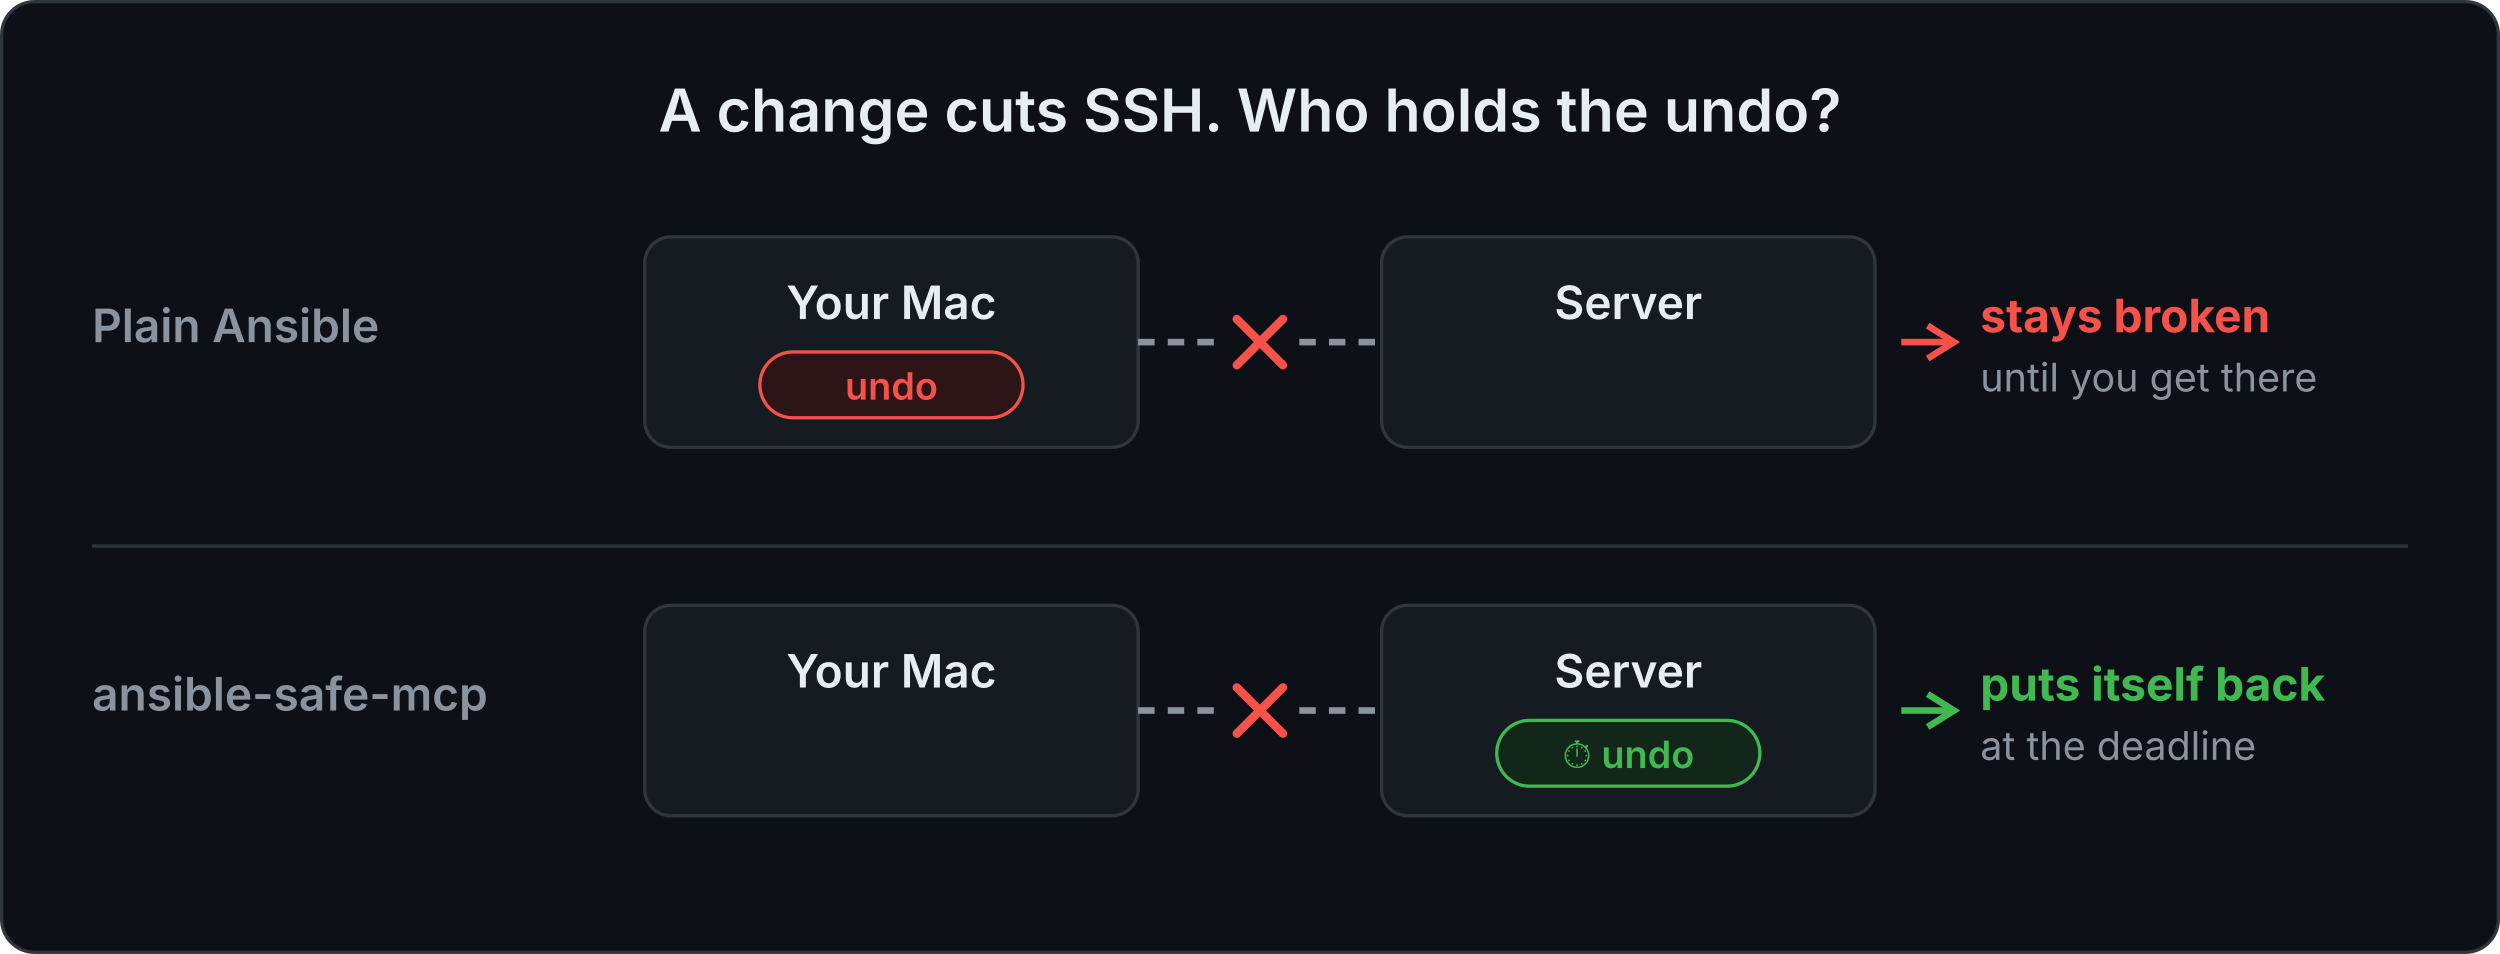
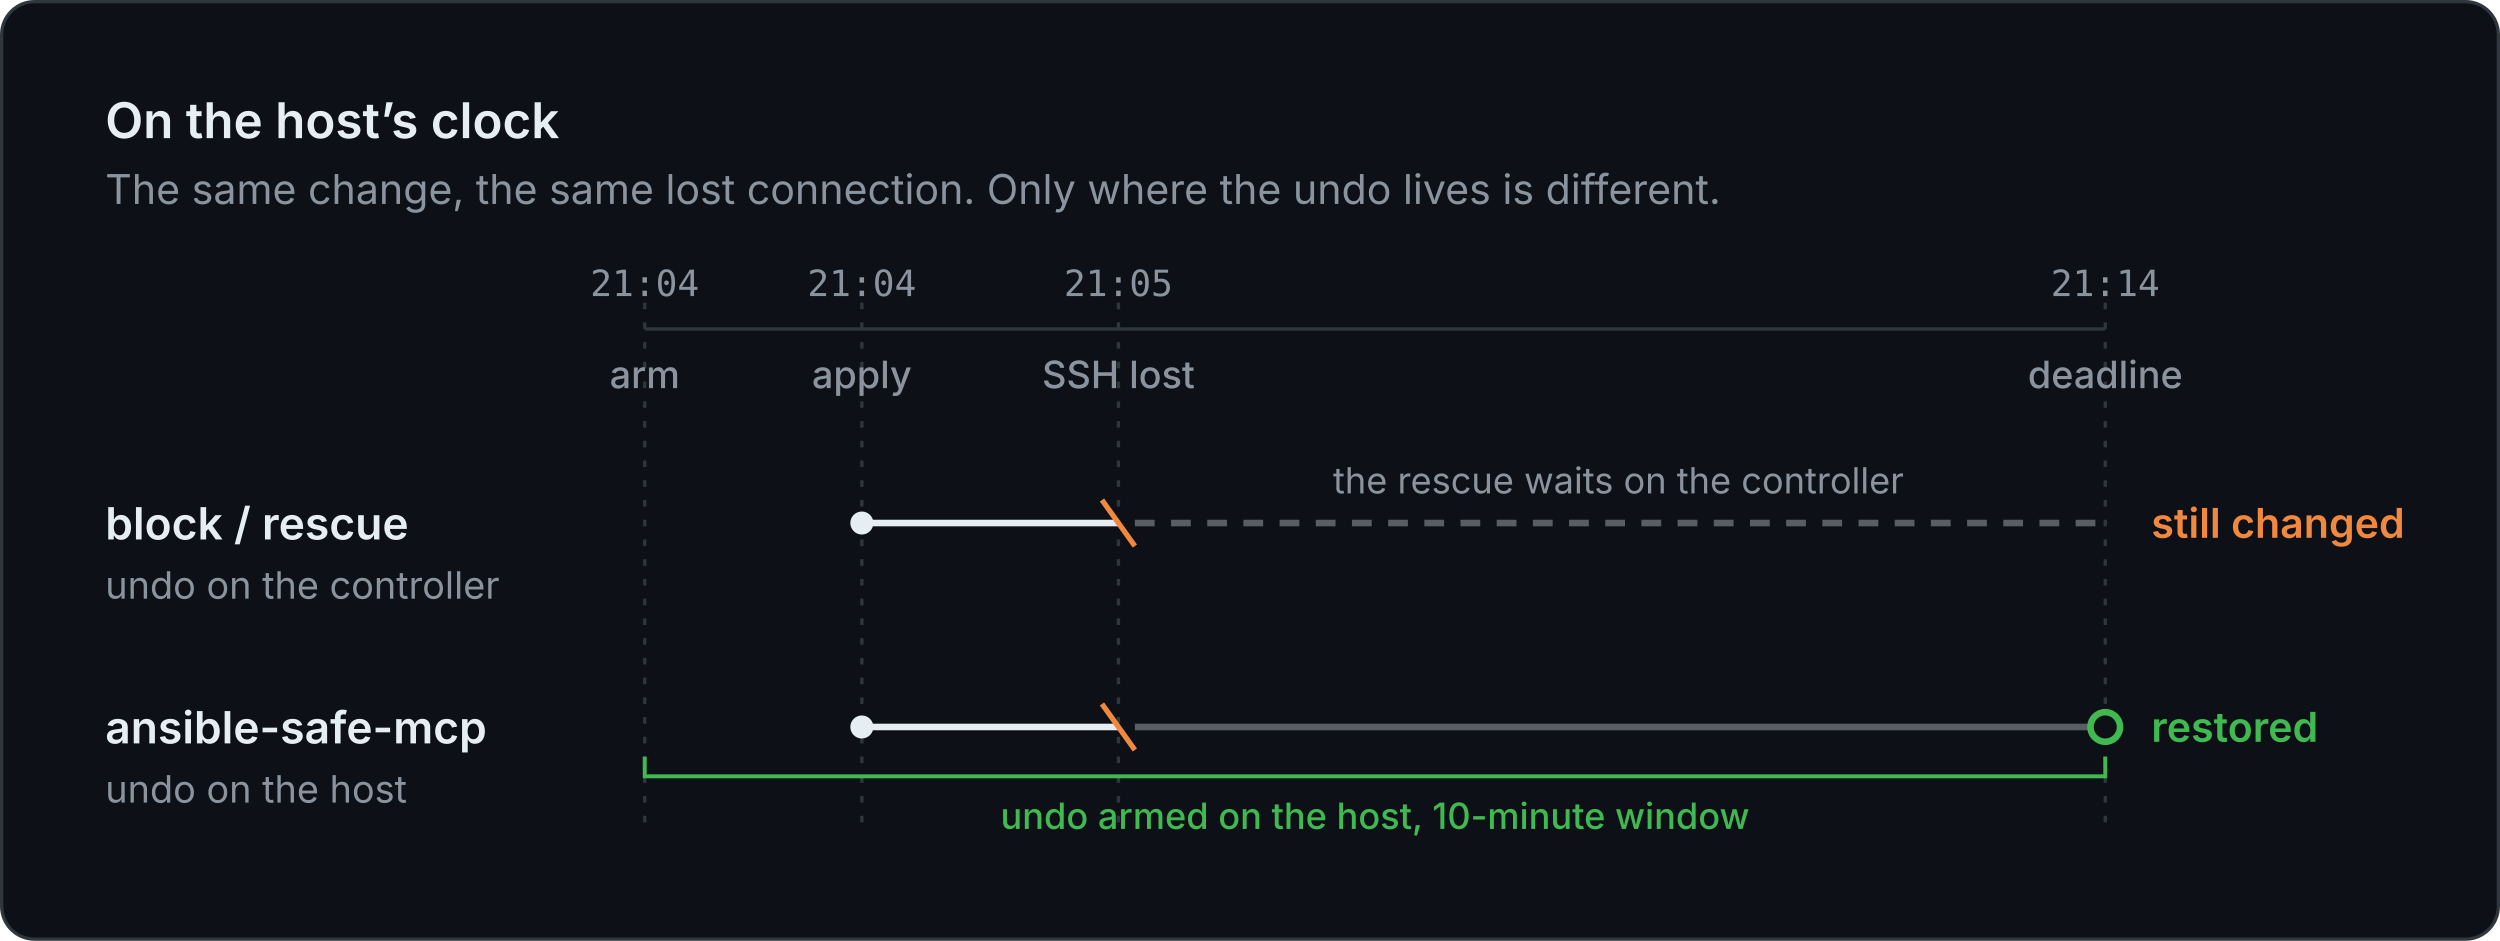
- <svg xmlns="http://www.w3.org/2000/svg" width="760" height="290" viewBox="0 0 760 290" role="img" font-family="-apple-system,BlinkMacSystemFont,Segoe UI,Inter,Helvetica,Arial,sans-serif">
-   <rect x="0.5" y="0.5" width="759" height="289" rx="10" fill="#0d1117" stroke="#30363d" />
-   <text x="380.0" y="40" font-size="18" fill="#e6edf3" font-weight="600" text-anchor="middle">A change cuts SSH. Who holds the undo?</text>
-   <text x="28" y="104" font-size="14" fill="#8b949e" font-weight="600" text-anchor="start">Plain Ansible</text>
-   <rect x="196" y="72" width="150" height="64" rx="8" fill="#161b22" stroke="#30363d" />
-   <rect x="420" y="72" width="150" height="64" rx="8" fill="#161b22" stroke="#30363d" />
-   <text x="271.0" y="97" font-size="14" fill="#e6edf3" font-weight="600" text-anchor="middle">Your Mac</text>
-   <text x="495.0" y="97" font-size="14" fill="#e6edf3" font-weight="600" text-anchor="middle">Server</text>
-   <rect x="231" y="107" width="80" height="20" rx="10" fill="#2d1517" stroke="#f85149" />
-   <text x="271" y="121.5" font-size="11.5" fill="#f85149" font-weight="600" text-anchor="middle">undo</text>
-   <line x1="346" y1="104" x2="371.0" y2="104" stroke="#8b949e" stroke-width="2" stroke-dasharray="5 4" />
-   <line x1="395.0" y1="104" x2="420" y2="104" stroke="#8b949e" stroke-width="2" stroke-dasharray="5 4" />
-   <path d="M376.0,97 L390.0,111 M390.0,97 L376.0,111" stroke="#f85149" stroke-width="2.6" stroke-linecap="round" />
-   <path d="M578,104 L592,104" stroke="#f85149" stroke-width="2" />
-   <path d="M586,99 L594,104 L586,109" fill="none" stroke="#f85149" stroke-width="2" />
-   <text x="602" y="101" font-size="14" fill="#f85149" font-weight="700" text-anchor="start">stays broken</text>
-   <text x="602" y="119" font-size="12" fill="#8b949e" font-weight="400" text-anchor="start">until you get there</text>
-   <line x1="28" y1="166" x2="732" y2="166" stroke="#30363d" />
-   <text x="28" y="216" font-size="14" fill="#8b949e" font-weight="600" text-anchor="start">ansible-safe-mcp</text>
-   <rect x="196" y="184" width="150" height="64" rx="8" fill="#161b22" stroke="#30363d" />
-   <rect x="420" y="184" width="150" height="64" rx="8" fill="#161b22" stroke="#30363d" />
-   <text x="271.0" y="209" font-size="14" fill="#e6edf3" font-weight="600" text-anchor="middle">Your Mac</text>
-   <text x="495.0" y="209" font-size="14" fill="#e6edf3" font-weight="600" text-anchor="middle">Server</text>
-   <rect x="455" y="219" width="80" height="20" rx="10" fill="#12261a" stroke="#3fb950" />
-   <text x="495" y="233.5" font-size="11.5" fill="#3fb950" font-weight="600" text-anchor="middle">⏱ undo</text>
-   <line x1="346" y1="216" x2="371.0" y2="216" stroke="#8b949e" stroke-width="2" stroke-dasharray="5 4" />
-   <line x1="395.0" y1="216" x2="420" y2="216" stroke="#8b949e" stroke-width="2" stroke-dasharray="5 4" />
-   <path d="M376.0,209 L390.0,223 M390.0,209 L376.0,223" stroke="#f85149" stroke-width="2.6" stroke-linecap="round" />
-   <path d="M578,216 L592,216" stroke="#3fb950" stroke-width="2" />
-   <path d="M586,211 L594,216 L586,221" fill="none" stroke="#3fb950" stroke-width="2" />
-   <text x="602" y="213" font-size="14" fill="#3fb950" font-weight="700" text-anchor="start">puts itself back</text>
-   <text x="602" y="231" font-size="12" fill="#8b949e" font-weight="400" text-anchor="start">at the deadline</text>
+ <svg xmlns="http://www.w3.org/2000/svg" width="760" height="286" viewBox="0 0 760 286" role="img">
+   <defs>
+     <marker id="a" viewBox="0 0 10 10" refX="9" refY="5" markerWidth="7" markerHeight="7" orient="auto-start-reverse">
+       <path d="M0,1 L9,5 L0,9" fill="none" stroke="#8b949e" stroke-width="1.6" />
+     </marker>
+     <marker id="g" viewBox="0 0 10 10" refX="9" refY="5" markerWidth="7" markerHeight="7" orient="auto-start-reverse">
+       <path d="M0,1 L9,5 L0,9" fill="none" stroke="#3fb950" stroke-width="1.6" />
+     </marker>
+   </defs>
+   <rect x="0.5" y="0.5" width="759" height="285" rx="10" fill="#0d1117" stroke="#30363d" />
+   <text x="32" y="42" font-family="-apple-system,BlinkMacSystemFont,Segoe UI,Inter,Helvetica,Arial,sans-serif" font-size="15" fill="#e6edf3" font-weight="600" text-anchor="start">On the host’s clock</text>
+   <text x="32" y="62" font-family="-apple-system,BlinkMacSystemFont,Segoe UI,Inter,Helvetica,Arial,sans-serif" font-size="12.5" fill="#8b949e" font-weight="400" text-anchor="start">The same change, the same lost connection. Only where the undo lives is different.</text>
+   <line x1="196" y1="92" x2="196" y2="252" stroke="#30363d" stroke-dasharray="2 4" />
+   <text x="196" y="90" font-family="SFMono-Regular,Menlo,Consolas,DejaVu Sans Mono,monospace" font-size="11" fill="#8b949e" font-weight="400" text-anchor="middle">21:04</text>
+   <line x1="262" y1="92" x2="262" y2="252" stroke="#30363d" stroke-dasharray="2 4" />
+   <text x="262" y="90" font-family="SFMono-Regular,Menlo,Consolas,DejaVu Sans Mono,monospace" font-size="11" fill="#8b949e" font-weight="400" text-anchor="middle">21:04</text>
+   <line x1="340" y1="92" x2="340" y2="252" stroke="#30363d" stroke-dasharray="2 4" />
+   <text x="340" y="90" font-family="SFMono-Regular,Menlo,Consolas,DejaVu Sans Mono,monospace" font-size="11" fill="#8b949e" font-weight="400" text-anchor="middle">21:05</text>
+   <line x1="640" y1="92" x2="640" y2="252" stroke="#30363d" stroke-dasharray="2 4" />
+   <text x="640" y="90" font-family="SFMono-Regular,Menlo,Consolas,DejaVu Sans Mono,monospace" font-size="11" fill="#8b949e" font-weight="400" text-anchor="middle">21:14</text>
+   <line x1="196" y1="100" x2="640" y2="100" stroke="#30363d" />
+   <text x="196" y="118" font-family="-apple-system,BlinkMacSystemFont,Segoe UI,Inter,Helvetica,Arial,sans-serif" font-size="11.5" fill="#8b949e" font-weight="500" text-anchor="middle">arm</text>
+   <text x="262" y="118" font-family="-apple-system,BlinkMacSystemFont,Segoe UI,Inter,Helvetica,Arial,sans-serif" font-size="11.5" fill="#8b949e" font-weight="500" text-anchor="middle">apply</text>
+   <text x="340" y="118" font-family="-apple-system,BlinkMacSystemFont,Segoe UI,Inter,Helvetica,Arial,sans-serif" font-size="11.5" fill="#8b949e" font-weight="500" text-anchor="middle">SSH lost</text>
+   <text x="640" y="118" font-family="-apple-system,BlinkMacSystemFont,Segoe UI,Inter,Helvetica,Arial,sans-serif" font-size="11.5" fill="#8b949e" font-weight="500" text-anchor="middle">deadline</text>
+   <text x="32" y="164" font-family="-apple-system,BlinkMacSystemFont,Segoe UI,Inter,Helvetica,Arial,sans-serif" font-size="13.5" fill="#e6edf3" font-weight="600" text-anchor="start">block / rescue</text>
+   <text x="32" y="182" font-family="-apple-system,BlinkMacSystemFont,Segoe UI,Inter,Helvetica,Arial,sans-serif" font-size="11.5" fill="#8b949e" font-weight="400" text-anchor="start">undo on the controller</text>
+   <line x1="262" y1="159" x2="340" y2="159" stroke="#e6edf3" stroke-width="2" />
+   <circle cx="262" cy="159" r="3.5" fill="#e6edf3" />
+   <path d="M335,152 L345,166" stroke="#f0883e" stroke-width="1.6" />
+   <line x1="345" y1="159" x2="640" y2="159" stroke="#e6edf3" stroke-width="2" stroke-opacity=".35" stroke-dasharray="6 5" />
+   <text x="492" y="150" font-family="-apple-system,BlinkMacSystemFont,Segoe UI,Inter,Helvetica,Arial,sans-serif" font-size="11" fill="#8b949e" font-weight="400" text-anchor="middle">the rescue waits on the controller</text>
+   <text x="654" y="163.5" font-family="-apple-system,BlinkMacSystemFont,Segoe UI,Inter,Helvetica,Arial,sans-serif" font-size="12.5" fill="#f0883e" font-weight="600" text-anchor="start">still changed</text>
+   <text x="32" y="226" font-family="-apple-system,BlinkMacSystemFont,Segoe UI,Inter,Helvetica,Arial,sans-serif" font-size="13.5" fill="#e6edf3" font-weight="600" text-anchor="start">ansible-safe-mcp</text>
+   <text x="32" y="244" font-family="-apple-system,BlinkMacSystemFont,Segoe UI,Inter,Helvetica,Arial,sans-serif" font-size="11.5" fill="#8b949e" font-weight="400" text-anchor="start">undo on the host</text>
+   <path d="M196,230 v6 H640 v-6" fill="none" stroke="#3fb950" stroke-width="1.2" />
+   <text x="418" y="252" font-family="-apple-system,BlinkMacSystemFont,Segoe UI,Inter,Helvetica,Arial,sans-serif" font-size="11" fill="#3fb950" font-weight="500" text-anchor="middle">undo armed on the host, 10-minute window</text>
+   <line x1="262" y1="221" x2="340" y2="221" stroke="#e6edf3" stroke-width="2" />
+   <circle cx="262" cy="221" r="3.5" fill="#e6edf3" />
+   <path d="M335,214 L345,228" stroke="#f0883e" stroke-width="1.6" />
+   <line x1="345" y1="221" x2="640" y2="221" stroke="#e6edf3" stroke-width="2" stroke-opacity=".35" />
+   <circle cx="640" cy="221" r="4.5" fill="#0d1117" stroke="#3fb950" stroke-width="2" />
+   <text x="654" y="225.5" font-family="-apple-system,BlinkMacSystemFont,Segoe UI,Inter,Helvetica,Arial,sans-serif" font-size="12.5" fill="#3fb950" font-weight="600" text-anchor="start">restored</text>
</svg>
